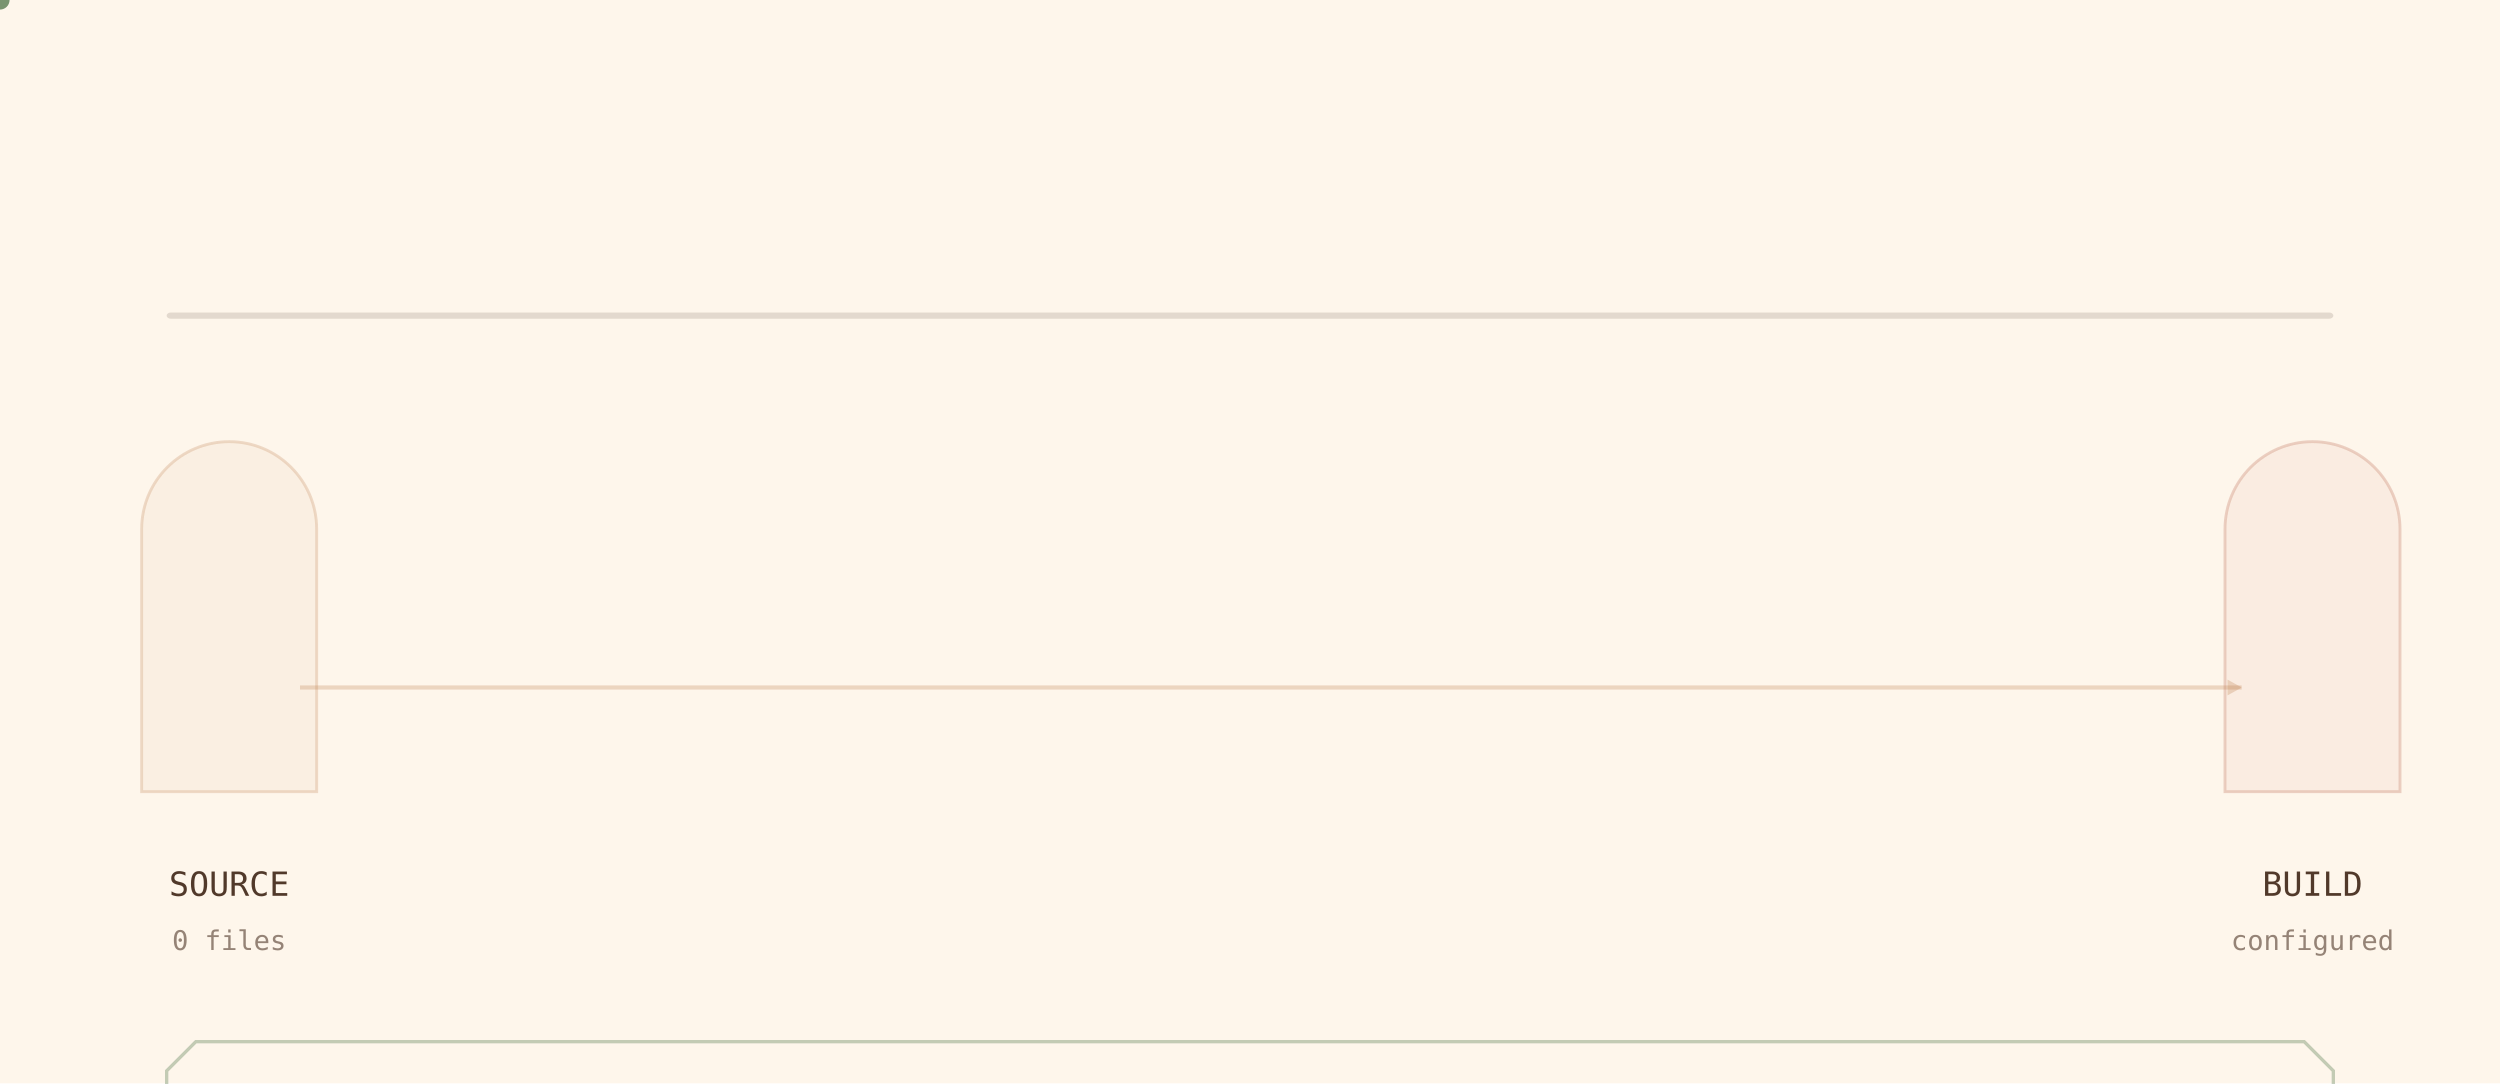
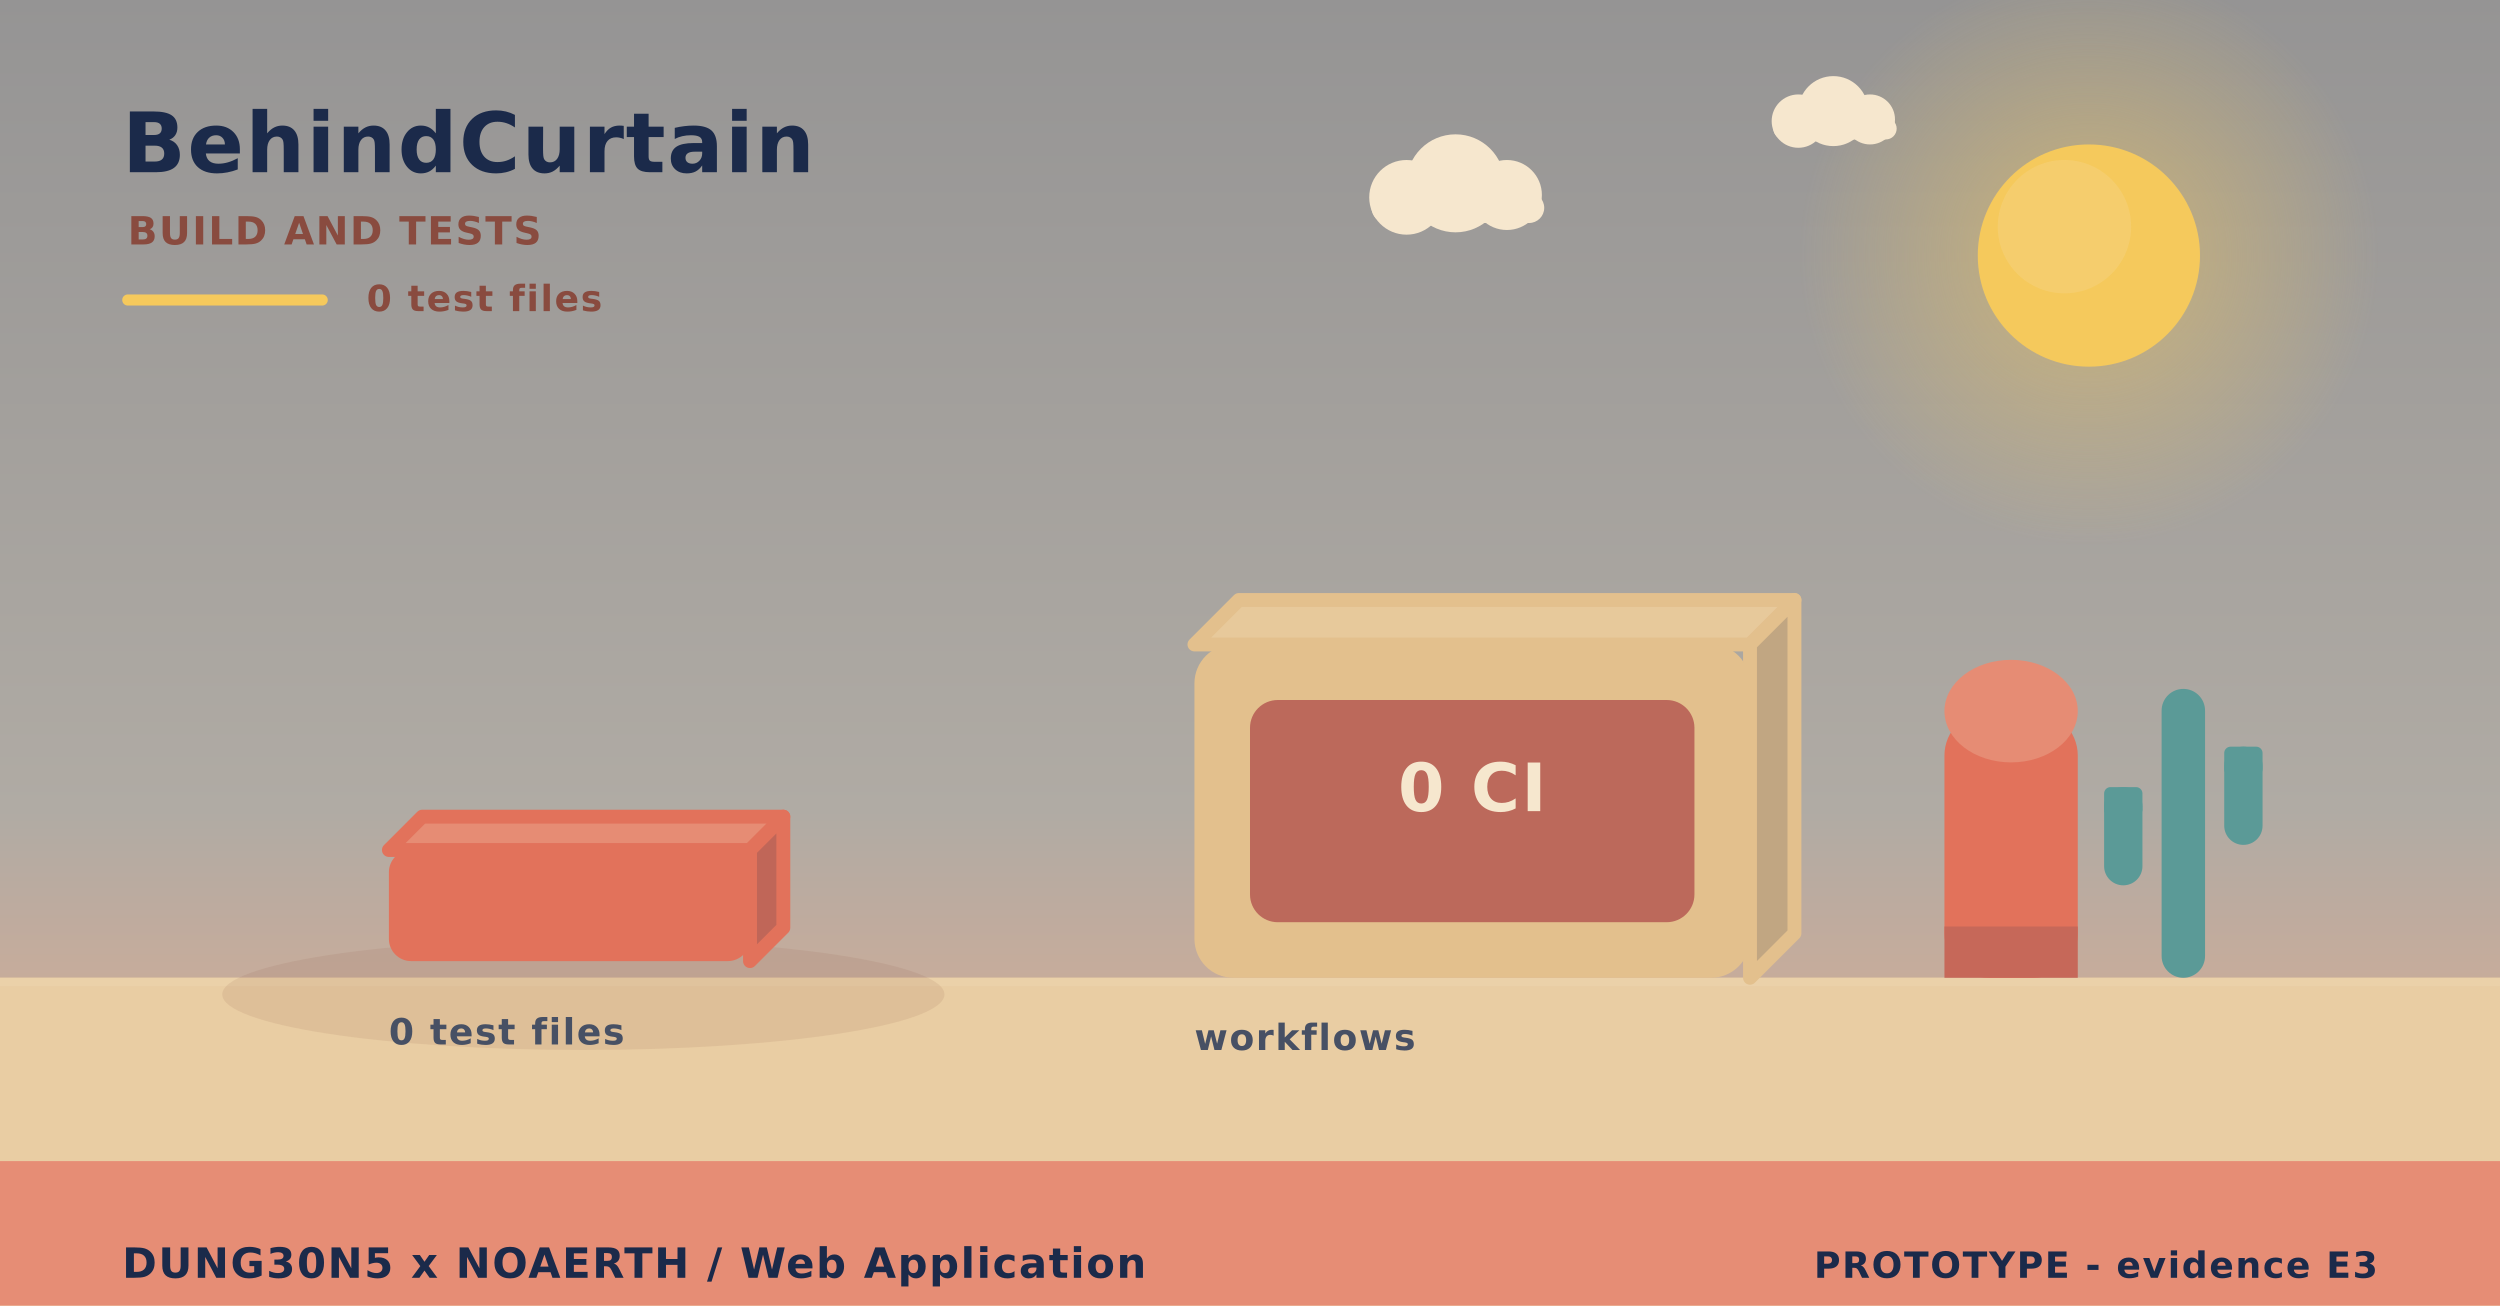
- <svg xmlns="http://www.w3.org/2000/svg" viewBox="0 0 1200 520" width="1200" height="520" role="img" aria-label="BehindCurtain build evidence">
-   <rect width="1200" height="520" fill="#fef6eb" />
-   <defs>
-     <linearGradient id="gb" x1="0" y1="0" x2="1" y2="1">
-       <stop offset="0%" stop-color="#be7e4c" />
-       <stop offset="100%" stop-color="#b4573f" />
-     </linearGradient>
-   </defs>
-   <rect x="80.00" y="150.00" width="1040.00" height="3.00" rx="2.00" fill="rgba(63,37,22,0.140)" opacity="1.00" />
-   <path d="M68.00,380.00 L68.00,254.00 A42.00,42.00 0 0 1 152.00,254.00 L152.00,380.00 Z" fill="rgba(190,126,76,0.100)" opacity="0.55" stroke="rgba(190,126,76,0.450)" stroke-width="1.4" />
-   <polygon points="-192.26,189.00 -136.83,221.00 -136.83,157.00 -192.26,125.00" fill="#3f5039" opacity="0.95" />
-   <polygon points="-247.68,221.00 -192.26,253.00 -192.26,189.00 -247.68,157.00" fill="#8c4431" opacity="0.95" />
-   <polygon points="-192.26,125.00 -136.83,157.00 -192.26,189.00 -247.68,157.00" fill="#be7e4c" opacity="0.95" />
-   <text x="110" y="430" font-family="ui-monospace,Menlo,monospace" font-size="16" fill="rgba(63,37,22,0.900)" text-anchor="middle">SOURCE</text>
-   <text x="110" y="456" font-family="ui-monospace,Menlo,monospace" font-size="13" fill="rgba(63,37,22,0.550)" text-anchor="middle">0 files</text>
-   <path d="M1068.00,380.00 L1068.00,254.00 A42.00,42.00 0 0 1 1152.00,254.00 L1152.00,380.00 Z" fill="rgba(180,87,63,0.100)" opacity="0.55" stroke="rgba(180,87,63,0.450)" stroke-width="1.4" />
-   <polygon points="673.77,689.00 729.19,721.00 729.19,657.00 673.77,625.00" fill="#3f5039" opacity="0.95" />
-   <polygon points="618.34,721.00 673.77,753.00 673.77,689.00 618.34,657.00" fill="#8c4431" opacity="0.95" />
-   <polygon points="673.77,625.00 729.19,657.00 673.77,689.00 618.34,657.00" fill="#b4573f" opacity="0.95" />
-   <text x="1110" y="430" font-family="ui-monospace,Menlo,monospace" font-size="16" fill="rgba(63,37,22,0.900)" text-anchor="middle">BUILD</text>
-   <text x="1110" y="456" font-family="ui-monospace,Menlo,monospace" font-size="13" fill="rgba(63,37,22,0.550)" text-anchor="middle">configured</text>
-   <line x1="144.00" y1="330.00" x2="1076.00" y2="330.00" stroke="rgba(190,126,76,0.500)" stroke-width="2.00" opacity="0.55" />
-   <polygon points="1076.00,330.00 1069.20,326.20 1069.20,333.80" fill="rgba(190,126,76,0.500)" opacity="0.55" />
-   <g opacity="0.9">
-     <circle cx="0.00" cy="0.00" r="4.60" fill="#6c8a62" opacity="1.00" />
-     <animateTransform attributeName="transform" type="translate" values="144.00,330.00 1076.00,330.00" dur="4.5s" begin="0.0s" repeatCount="indefinite" />
-     <animateTransform attributeName="transform" type="translate" values="1076.00,330.00 144.00,330.00" dur="4.5s" begin="2.25s" repeatCount="indefinite" />
+ <svg xmlns="http://www.w3.org/2000/svg" width="900" height="470" viewBox="0 0 900 470" role="img" aria-label="BehindCurtain - how it is verified">
+   <linearGradient id="skyb" x1="0" y1="0" x2="0" y2="1">
+     <stop offset="0" stop-color="#959494" />
+     <stop offset="0.62" stop-color="#b0aba4" />
+     <stop offset="1" stop-color="#f3ad8a" />
+   </linearGradient>
+   <rect width="900" height="470" fill="url(#skyb)" />
+   <radialGradient id="sunb">
+     <stop offset="0.35" stop-color="#f5c95c" stop-opacity="0.34" />
+     <stop offset="1" stop-color="#f5c95c" stop-opacity="0" />
+   </radialGradient>
+   <circle cx="752" cy="92" r="104" fill="url(#sunb)" />
+   <circle cx="752" cy="92" r="40" fill="#f5c95c" />
+   <circle cx="743.2" cy="81.6" r="24" fill="#f5d27e" opacity="0.5" />
+   <g>
+     <circle cx="524" cy="66" r="17.64" fill="#f6e7ce" />
+     <circle cx="506.36" cy="71.04" r="13.44" fill="#f6e7ce" />
+     <circle cx="542.48" cy="70.2" r="12.6" fill="#f6e7ce" />
+     <rect x="493.76" y="69.36" width="62.16" height="10.92" rx="5.46" fill="#f6e7ce" />
+     <animateTransform attributeName="transform" type="translate" values="0 0;24 0;0 0" dur="36s" begin="0s" repeatCount="indefinite" />
  </g>
-   <path d="M94.00,500.00 H1106.00 L1120.00,514.00 V546.00 L1106.00,560.00 H94.00 L80.00,546.00 V514.00 Z" fill="none" stroke="rgba(108,138,98,0.500)" stroke-width="1.60" opacity="0.80" />
-   <text x="600" y="536" font-family="ui-monospace,Menlo,monospace" font-size="16" fill="rgba(108,138,98,0.950)" text-anchor="middle">no test suite present in this repository — shown as measured, not implied</text>
+   <g>
+     <circle cx="660" cy="40" r="12.6" fill="#f6e7ce" />
+     <circle cx="647.4" cy="43.6" r="9.6" fill="#f6e7ce" />
+     <circle cx="673.2" cy="43" r="9" fill="#f6e7ce" />
+     <rect x="638.4" y="42.4" width="44.4" height="7.8" rx="3.9" fill="#f6e7ce" />
+     <animateTransform attributeName="transform" type="translate" values="0 0;-18 0;0 0" dur="46s" begin="3s" repeatCount="indefinite" />
+   </g>
+   <rect x="0" y="352" width="900" height="118" fill="#e9cda3" />
+   <rect x="0" y="352" width="900" height="3" fill="#ebd1a9" />
+   <text x="44" y="62" font-family="Verdana,DejaVu Sans,sans-serif" font-size="30" font-weight="700" letter-spacing="0.6" fill="#1b2a4a" text-anchor="start">BehindCurtain</text>
+   <text x="46" y="88" font-family="Verdana,DejaVu Sans,sans-serif" font-size="14" font-weight="700" letter-spacing="0.6" fill="#894b3f" text-anchor="start">BUILD AND TESTS</text>
+   <rect x="44" y="106" width="74" height="4" rx="2" fill="#f5c95c" />
+   <text x="132" y="112" font-family="Verdana,DejaVu Sans,sans-serif" font-size="13" font-weight="700" letter-spacing="0.6" fill="#894b3f" text-anchor="start">0 test files</text>
+   <ellipse cx="210" cy="358" rx="130" ry="20" fill="rgba(138,90,68,0.11)" />
+   <g>
+     <path d="M140,306 L270,306 L282,294 L152,294 Z" fill="#e68c74" stroke="#e2725b" stroke-width="5" stroke-linejoin="round" />
+     <path d="M270,306 L282,294 L282,334 L270,346 Z" fill="#c06658" stroke="#e2725b" stroke-width="5" stroke-linejoin="round" />
+     <rect x="140" y="306" width="130" height="40" rx="8" fill="#e2725b" />
+     <animateTransform attributeName="transform" type="translate" values="0 10;0 0" dur="0.8s" begin="0.5s" fill="freeze" />
+   </g>
+   <text x="140" y="376" font-family="Verdana,DejaVu Sans,sans-serif" font-size="13" font-weight="700" letter-spacing="0.6" fill="#475064" text-anchor="start">0 test files</text>
+   <path d="M430,232 L630,232 L646,216 L446,216 Z" fill="#e7c99b" stroke="#e3c08d" stroke-width="5" stroke-linejoin="round" />
+   <path d="M630,232 L646,216 L646,336 L630,352 Z" fill="#c1a682" stroke="#e3c08d" stroke-width="5" stroke-linejoin="round" />
+   <rect x="430" y="232" width="200" height="120" rx="14" fill="#e3c08d" />
+   <rect x="450" y="252" width="160" height="80" rx="10" fill="#ba6458" opacity="0.94" />
+   <text x="530" y="292" font-family="Verdana,DejaVu Sans,sans-serif" font-size="24" font-weight="700" letter-spacing="0.6" fill="#f6e7ce" text-anchor="middle">0 CI</text>
+   <text x="430" y="378" font-family="Verdana,DejaVu Sans,sans-serif" font-size="13" font-weight="700" letter-spacing="0.6" fill="#475064" text-anchor="start">workflows</text>
+   <rect x="700" y="256" width="48" height="96" rx="16" fill="#e2725b" />
+   <ellipse cx="724" cy="256" rx="24" ry="18.46" fill="#e68c74" />
+   <rect x="700" y="333.54" width="48" height="18.46" fill="#c66859" />
+   <rect x="778.18" y="248" width="15.64" height="104" rx="7.82" fill="#5b9a97" />
+   <rect x="757.48" y="283.36" width="13.8" height="35.36" rx="6.9" fill="#5b9a97" />
+   <rect x="757.48" y="283.36" width="13.8" height="10.4" rx="2.3" fill="#5b9a97" />
+   <rect x="800.72" y="268.8" width="13.8" height="35.36" rx="6.9" fill="#5b9a97" />
+   <rect x="800.72" y="268.8" width="13.8" height="10.4" rx="2.3" fill="#5b9a97" />
+   <rect x="0" y="418" width="900" height="52" rx="0" fill="#e68972" opacity="0.94" />
+   <text x="44" y="460" font-family="Verdana,DejaVu Sans,sans-serif" font-size="15" font-weight="700" letter-spacing="0.6" fill="#1b2a4a" text-anchor="start">DUNG30N5 x NOAERTH  /  Web Application</text>
+   <text x="856" y="460" font-family="Verdana,DejaVu Sans,sans-serif" font-size="13" font-weight="700" letter-spacing="0.6" fill="#1b2a4a" text-anchor="end">PROTOTYPE  -  evidence E3</text>
</svg>
